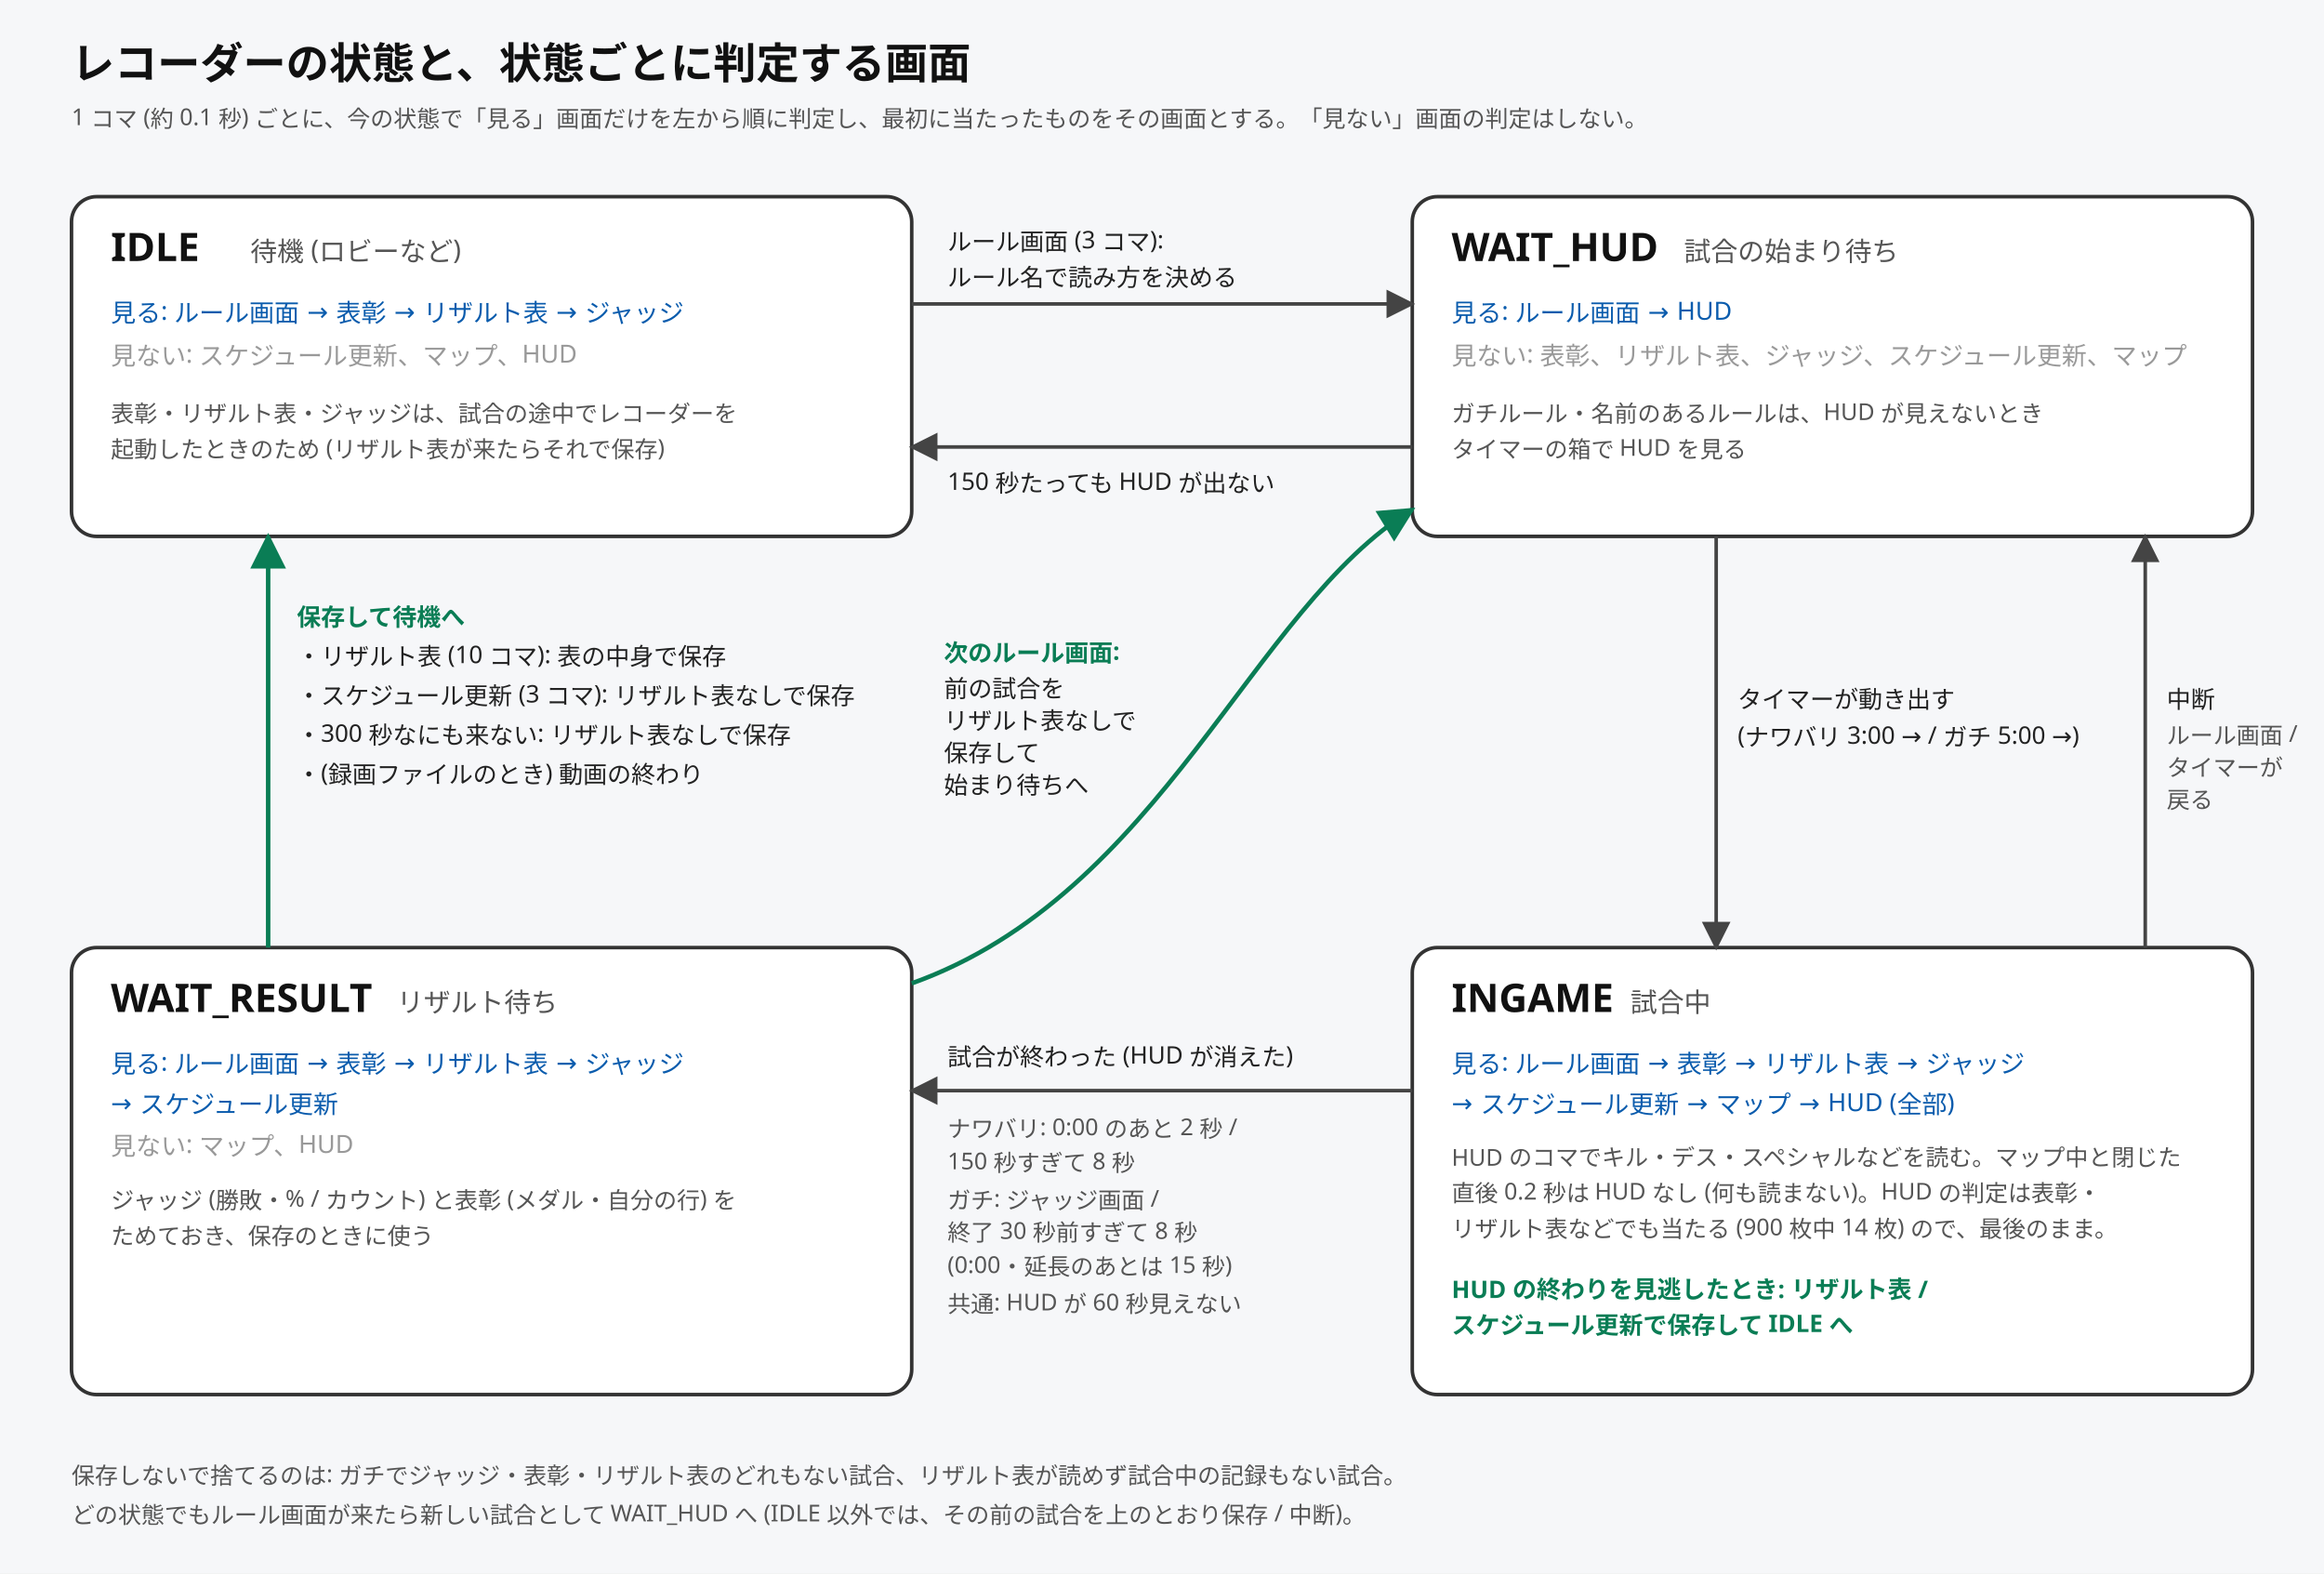
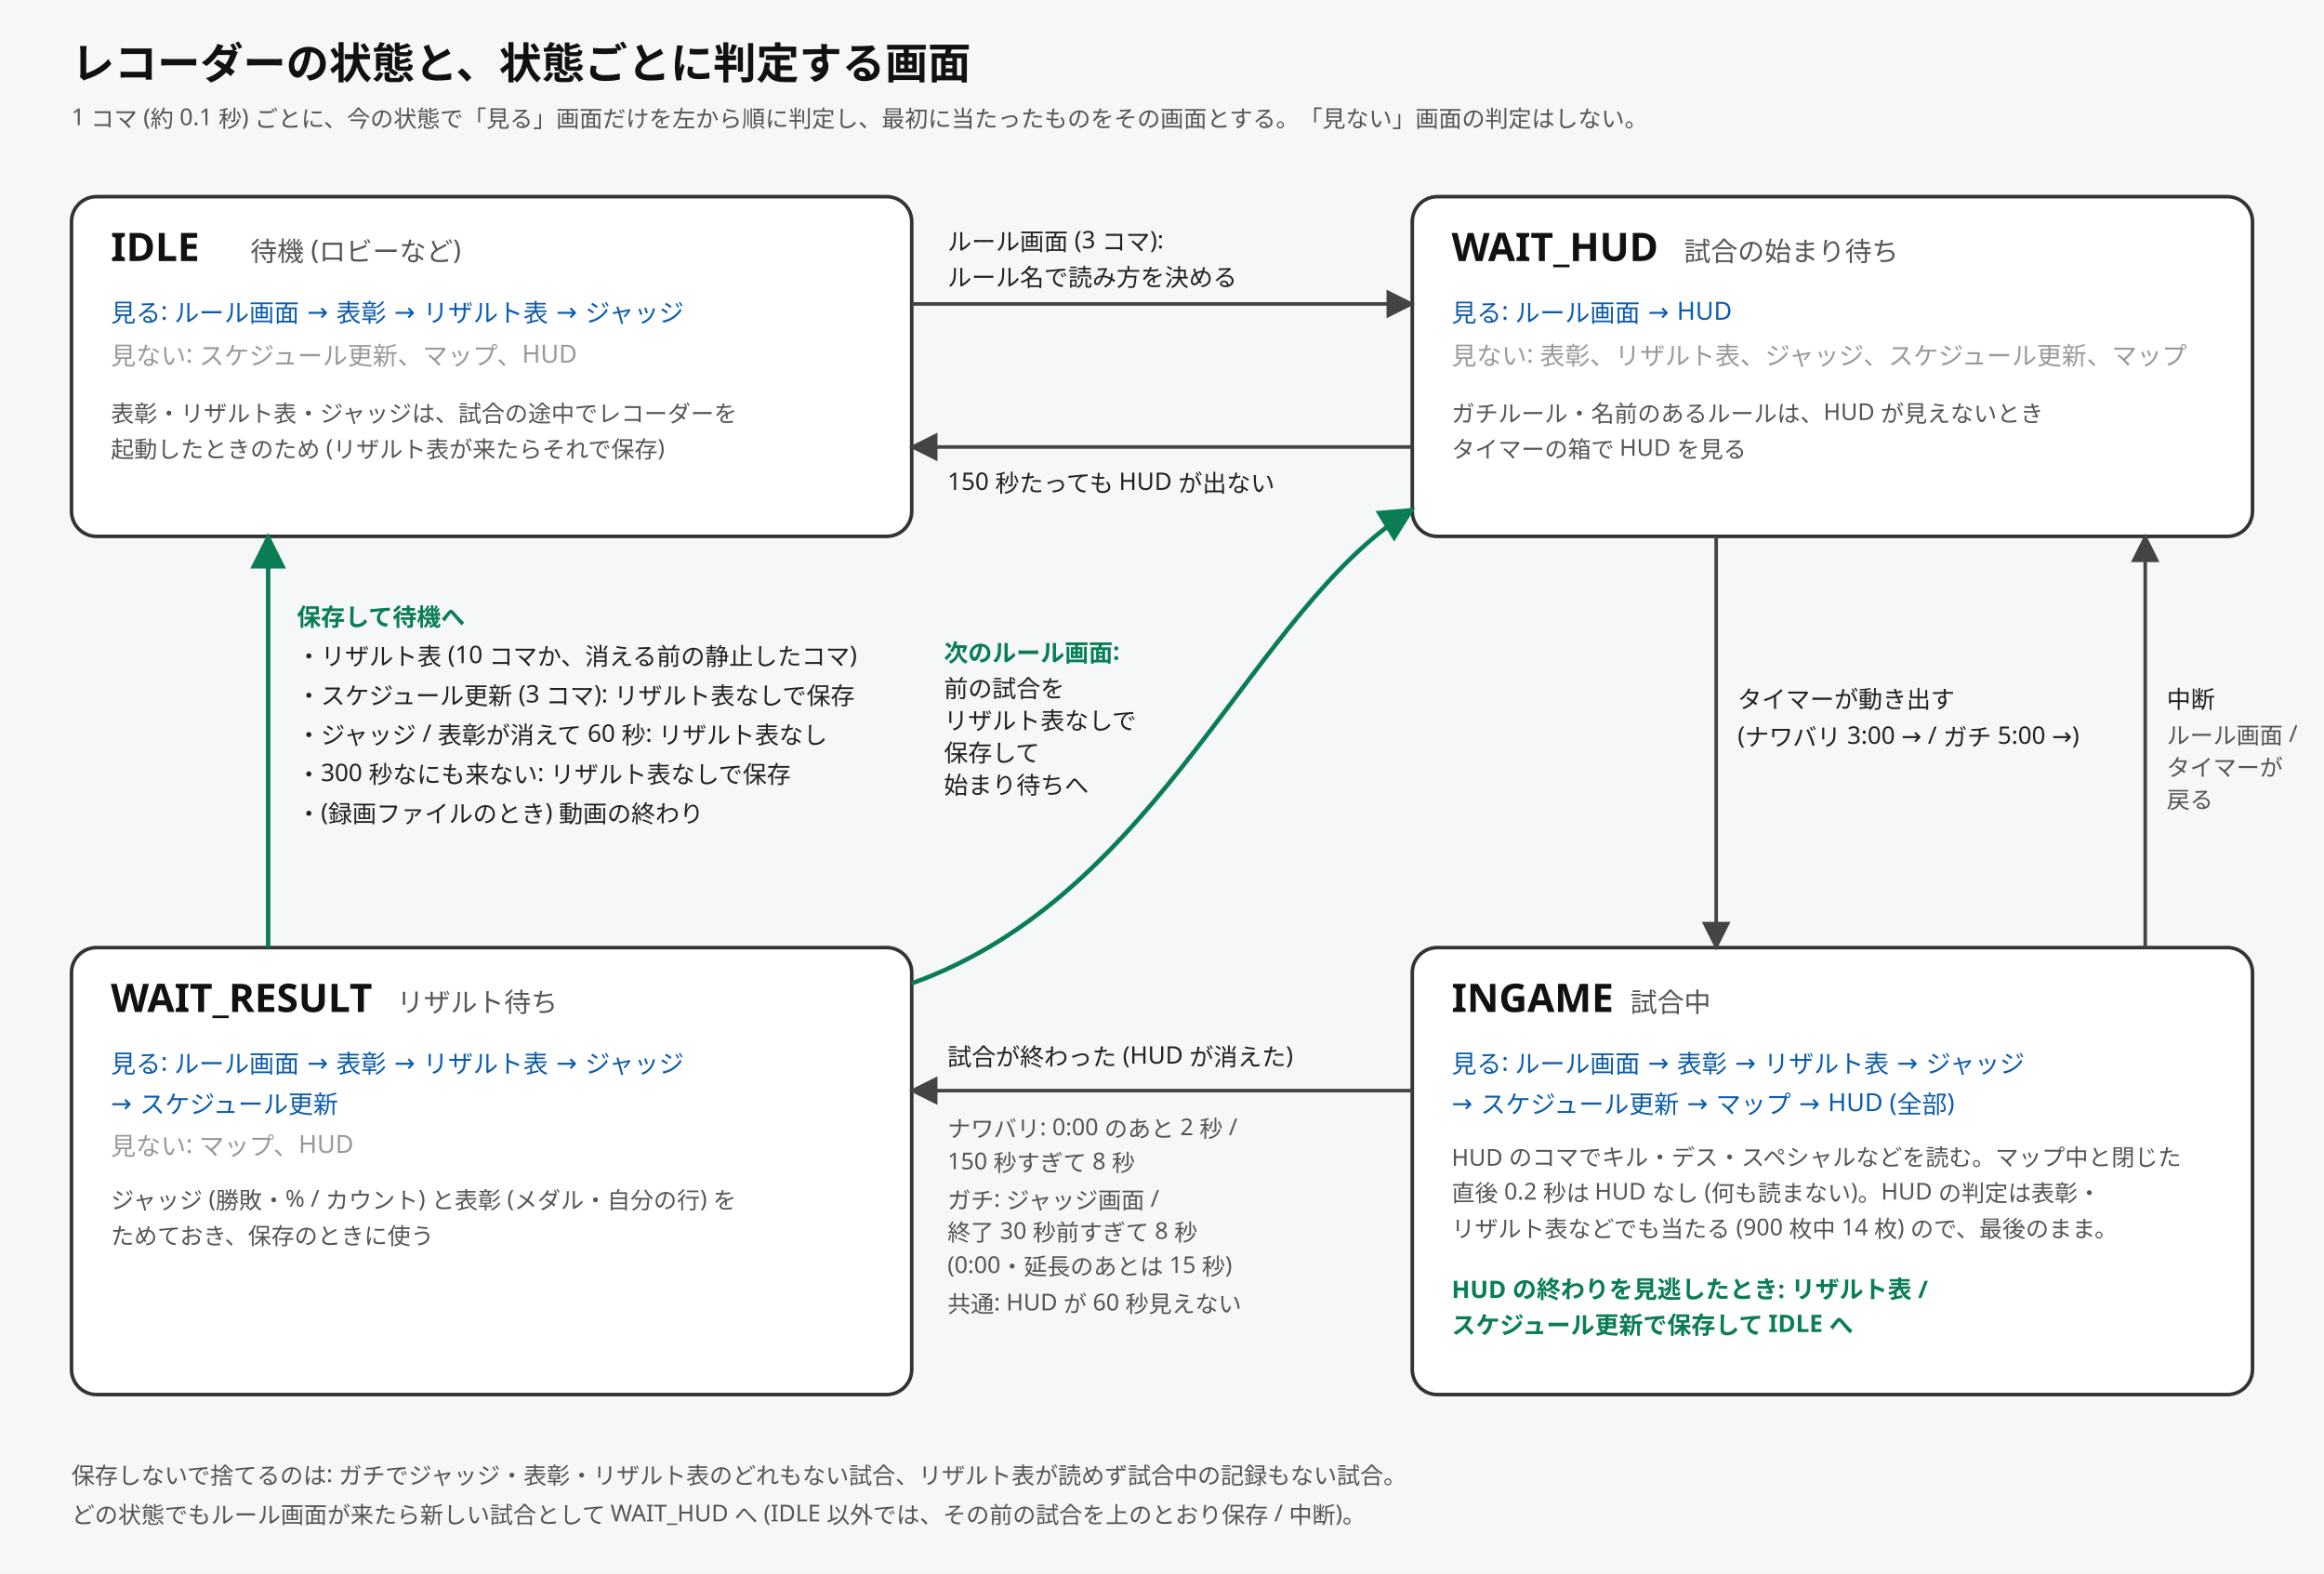
<svg xmlns="http://www.w3.org/2000/svg" viewBox="0 0 1300 880" width="1300" height="880" font-family="'Yu Gothic UI','Meiryo','Hiragino Sans',sans-serif">
  <defs>
    <marker id="a" viewBox="0 0 10 10" refX="9" refY="5" markerWidth="8" markerHeight="8" orient="auto-start-reverse">
      <path d="M0,0 L10,5 L0,10 z" fill="#444" />
    </marker>
    <marker id="s" viewBox="0 0 10 10" refX="9" refY="5" markerWidth="8" markerHeight="8" orient="auto-start-reverse">
      <path d="M0,0 L10,5 L0,10 z" fill="#0a7d55" />
    </marker>
    <style>
      .box { fill: #ffffff; stroke: #333; stroke-width: 2; }
      .title { font-size: 22px; font-weight: 700; fill: #111; }
      .sub { font-size: 15px; fill: #555; }
      .on { font-size: 14px; fill: #0b5cad; }
      .off { font-size: 14px; fill: #999; }
      .lbl { font-size: 13.5px; fill: #222; }
      .save { font-size: 13.5px; fill: #0a7d55; font-weight: 700; }
      .edge { stroke: #444; stroke-width: 2; fill: none; marker-end: url(#a); }
      .edges { stroke: #0a7d55; stroke-width: 2.5; fill: none; marker-end: url(#s); }
      .note { font-size: 13px; fill: #555; }
    </style>
  </defs>
  <rect width="1300" height="880" fill="#f6f7f9" />
  <text x="40" y="44" font-size="24" font-weight="700" fill="#111">レコーダーの状態と、状態ごとに判定する画面</text>
  <text x="40" y="70" class="note">1 コマ (約 0.1 秒) ごとに、今の状態で「見る」画面だけを左から順に判定し、最初に当たったものをその画面とする。「見ない」画面の判定はしない。</text>
  <rect class="box" x="40" y="110" width="470" height="190" rx="14" />
  <text x="62" y="146" class="title">IDLE</text>
  <text x="140" y="146" class="sub">待機 (ロビーなど)</text>
  <text x="62" y="180" class="on">見る: ルール画面 → 表彰 → リザルト表 → ジャッジ</text>
  <text x="62" y="204" class="off">見ない: スケジュール更新、マップ、HUD</text>
  <text x="62" y="236" class="note">表彰・リザルト表・ジャッジは、試合の途中でレコーダーを</text>
  <text x="62" y="256" class="note">起動したときのため (リザルト表が来たらそれで保存)</text>
  <rect class="box" x="790" y="110" width="470" height="190" rx="14" />
  <text x="812" y="146" class="title">WAIT_HUD</text>
  <text x="942" y="146" class="sub">試合の始まり待ち</text>
  <text x="812" y="180" class="on">見る: ルール画面 → HUD</text>
  <text x="812" y="204" class="off">見ない: 表彰、リザルト表、ジャッジ、スケジュール更新、マップ</text>
  <text x="812" y="236" class="note">ガチルール・名前のあるルールは、HUD が見えないとき</text>
  <text x="812" y="256" class="note">タイマーの箱で HUD を見る</text>
  <rect class="box" x="790" y="530" width="470" height="250" rx="14" />
  <text x="812" y="566" class="title">INGAME</text>
  <text x="912" y="566" class="sub">試合中</text>
  <text x="812" y="600" class="on">見る: ルール画面 → 表彰 → リザルト表 → ジャッジ</text>
  <text x="812" y="622" class="on">　　→ スケジュール更新 → マップ → HUD (全部)</text>
  <text x="812" y="652" class="note">HUD のコマでキル・デス・スペシャルなどを読む。マップ中と閉じた</text>
  <text x="812" y="672" class="note">直後 0.2 秒は HUD なし (何も読まない)。HUD の判定は表彰・</text>
  <text x="812" y="692" class="note">リザルト表などでも当たる (900 枚中 14 枚) ので、最後のまま。</text>
  <text x="812" y="726" class="save">HUD の終わりを見逃したとき: リザルト表 /</text>
  <text x="812" y="746" class="save">スケジュール更新で保存して IDLE へ</text>
  <rect class="box" x="40" y="530" width="470" height="250" rx="14" />
  <text x="62" y="566" class="title">WAIT_RESULT</text>
  <text x="222" y="566" class="sub">リザルト待ち</text>
  <text x="62" y="600" class="on">見る: ルール画面 → 表彰 → リザルト表 → ジャッジ</text>
  <text x="62" y="622" class="on">　　→ スケジュール更新</text>
  <text x="62" y="646" class="off">見ない: マップ、HUD</text>
  <text x="62" y="676" class="note">ジャッジ (勝敗・% / カウント) と表彰 (メダル・自分の行) を</text>
  <text x="62" y="696" class="note">ためておき、保存のときに使う</text>
  <path class="edge" d="M510,170 L790,170" />
  <text x="530" y="140" class="lbl">ルール画面 (3 コマ):</text>
  <text x="530" y="160" class="lbl">ルール名で読み方を決める</text>
  <path class="edge" d="M790,250 L510,250" />
  <text x="530" y="274" class="lbl">150 秒たっても HUD が出ない</text>
  <path class="edge" d="M960,300 L960,530" />
  <text x="972" y="396" class="lbl">タイマーが動き出す</text>
  <text x="972" y="416" class="lbl">(ナワバリ 3:00 → / ガチ 5:00 →)</text>
  <path class="edge" d="M1200,530 L1200,300" />
  <text x="1212" y="396" class="lbl">中断</text>
  <text x="1212" y="416" class="note">ルール画面 /</text>
  <text x="1212" y="434" class="note">タイマーが</text>
  <text x="1212" y="452" class="note">戻る</text>
  <path class="edge" d="M790,610 L510,610" />
  <text x="530" y="596" class="lbl">試合が終わった (HUD が消えた)</text>
  <text x="530" y="636" class="note">ナワバリ: 0:00 のあと 2 秒 /</text>
  <text x="530" y="654" class="note">　150 秒すぎて 8 秒</text>
  <text x="530" y="676" class="note">ガチ: ジャッジ画面 /</text>
  <text x="530" y="694" class="note">　終了 30 秒前すぎて 8 秒</text>
  <text x="530" y="712" class="note">　(0:00・延長のあとは 15 秒)</text>
  <text x="530" y="734" class="note">共通: HUD が 60 秒見えない</text>
  <path class="edges" d="M150,530 L150,300" />
  <text x="166" y="350" class="save">保存して待機へ</text>
-   <text x="166" y="372" class="lbl">・リザルト表 (10 コマ): 表の中身で保存</text>
+   <text x="166" y="372" class="lbl">・リザルト表 (10 コマか、消える前の静止したコマ)</text>
  <text x="166" y="394" class="lbl">・スケジュール更新 (3 コマ): リザルト表なしで保存</text>
-   <text x="166" y="416" class="lbl">・300 秒なにも来ない: リザルト表なしで保存</text>
-   <text x="166" y="438" class="lbl">・(録画ファイルのとき) 動画の終わり</text>
+   <text x="166" y="416" class="lbl">・ジャッジ / 表彰が消えて 60 秒: リザルト表なし</text>
+   <text x="166" y="438" class="lbl">・300 秒なにも来ない: リザルト表なしで保存</text>
+   <text x="166" y="460" class="lbl">・(録画ファイルのとき) 動画の終わり</text>
  <path class="edges" d="M510,550 C650,500 700,340 790,285" />
  <text x="528" y="370" class="save">次のルール画面:</text>
  <text x="528" y="390" class="lbl">前の試合を</text>
  <text x="528" y="408" class="lbl">リザルト表なしで</text>
  <text x="528" y="426" class="lbl">保存して</text>
  <text x="528" y="444" class="lbl">始まり待ちへ</text>
  <text x="40" y="830" class="note">保存しないで捨てるのは: ガチでジャッジ・表彰・リザルト表のどれもない試合、リザルト表が読めず試合中の記録もない試合。</text>
  <text x="40" y="852" class="note">どの状態でもルール画面が来たら新しい試合として WAIT_HUD へ (IDLE 以外では、その前の試合を上のとおり保存 / 中断)。</text>
</svg>
